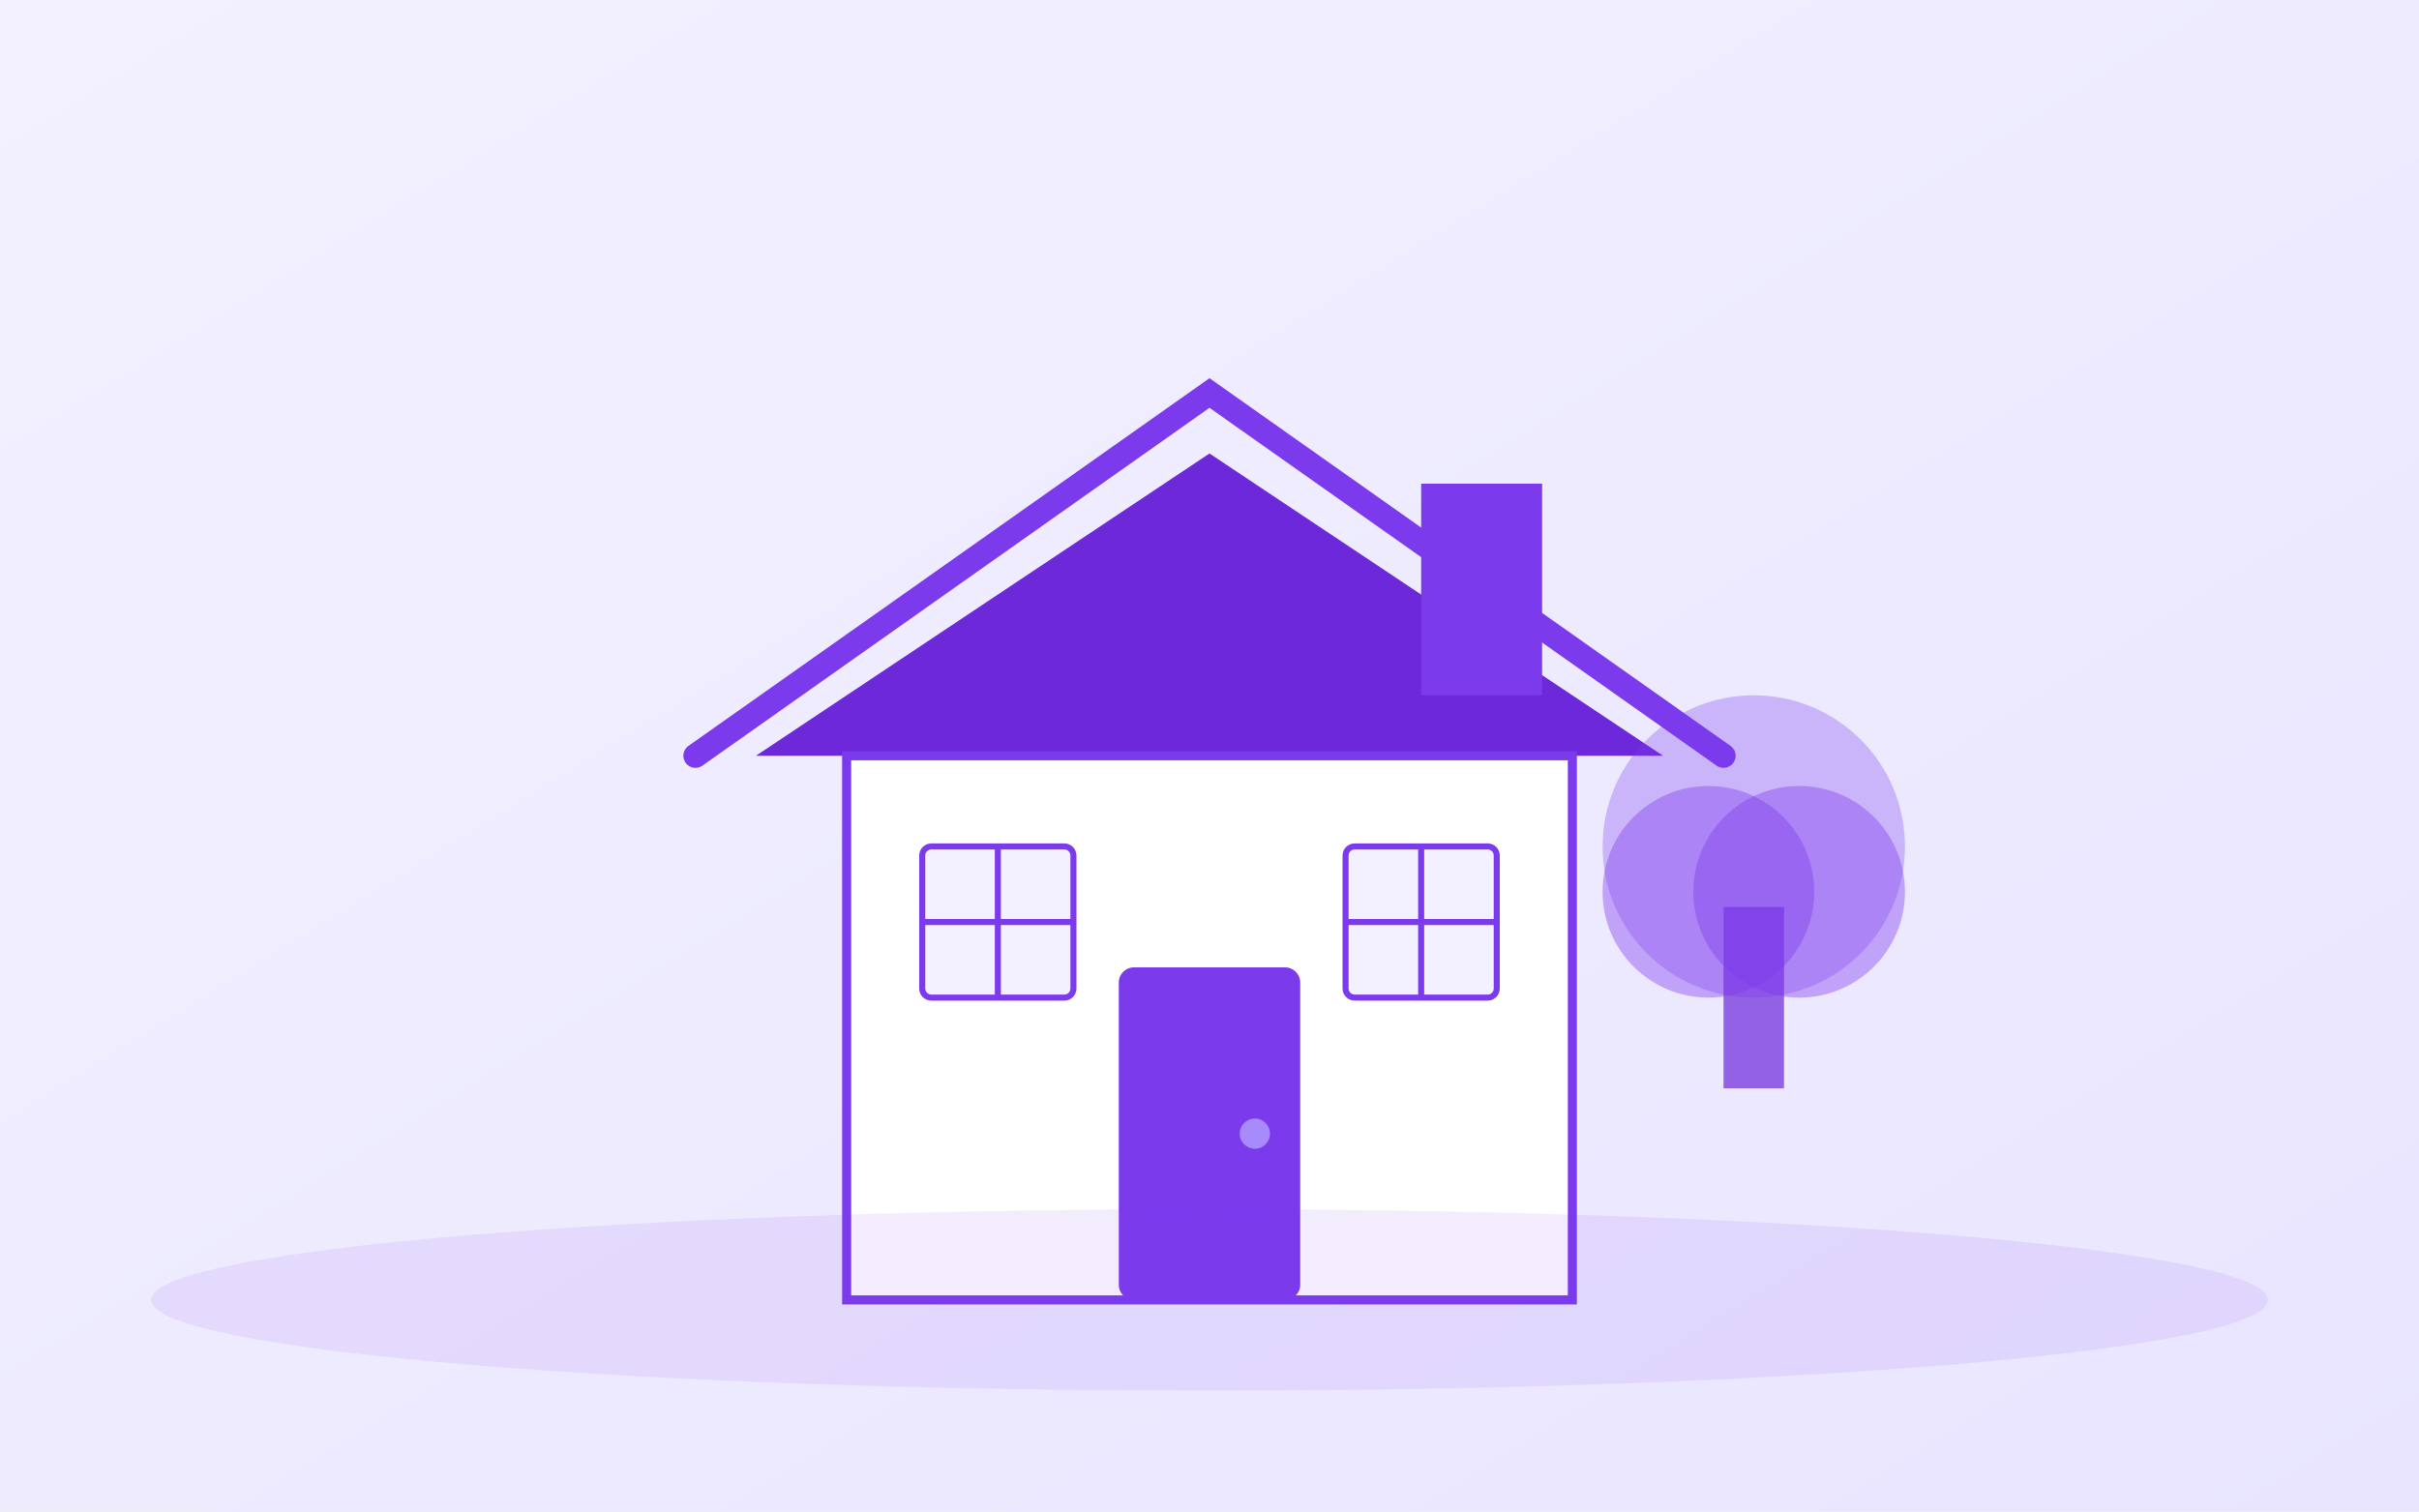
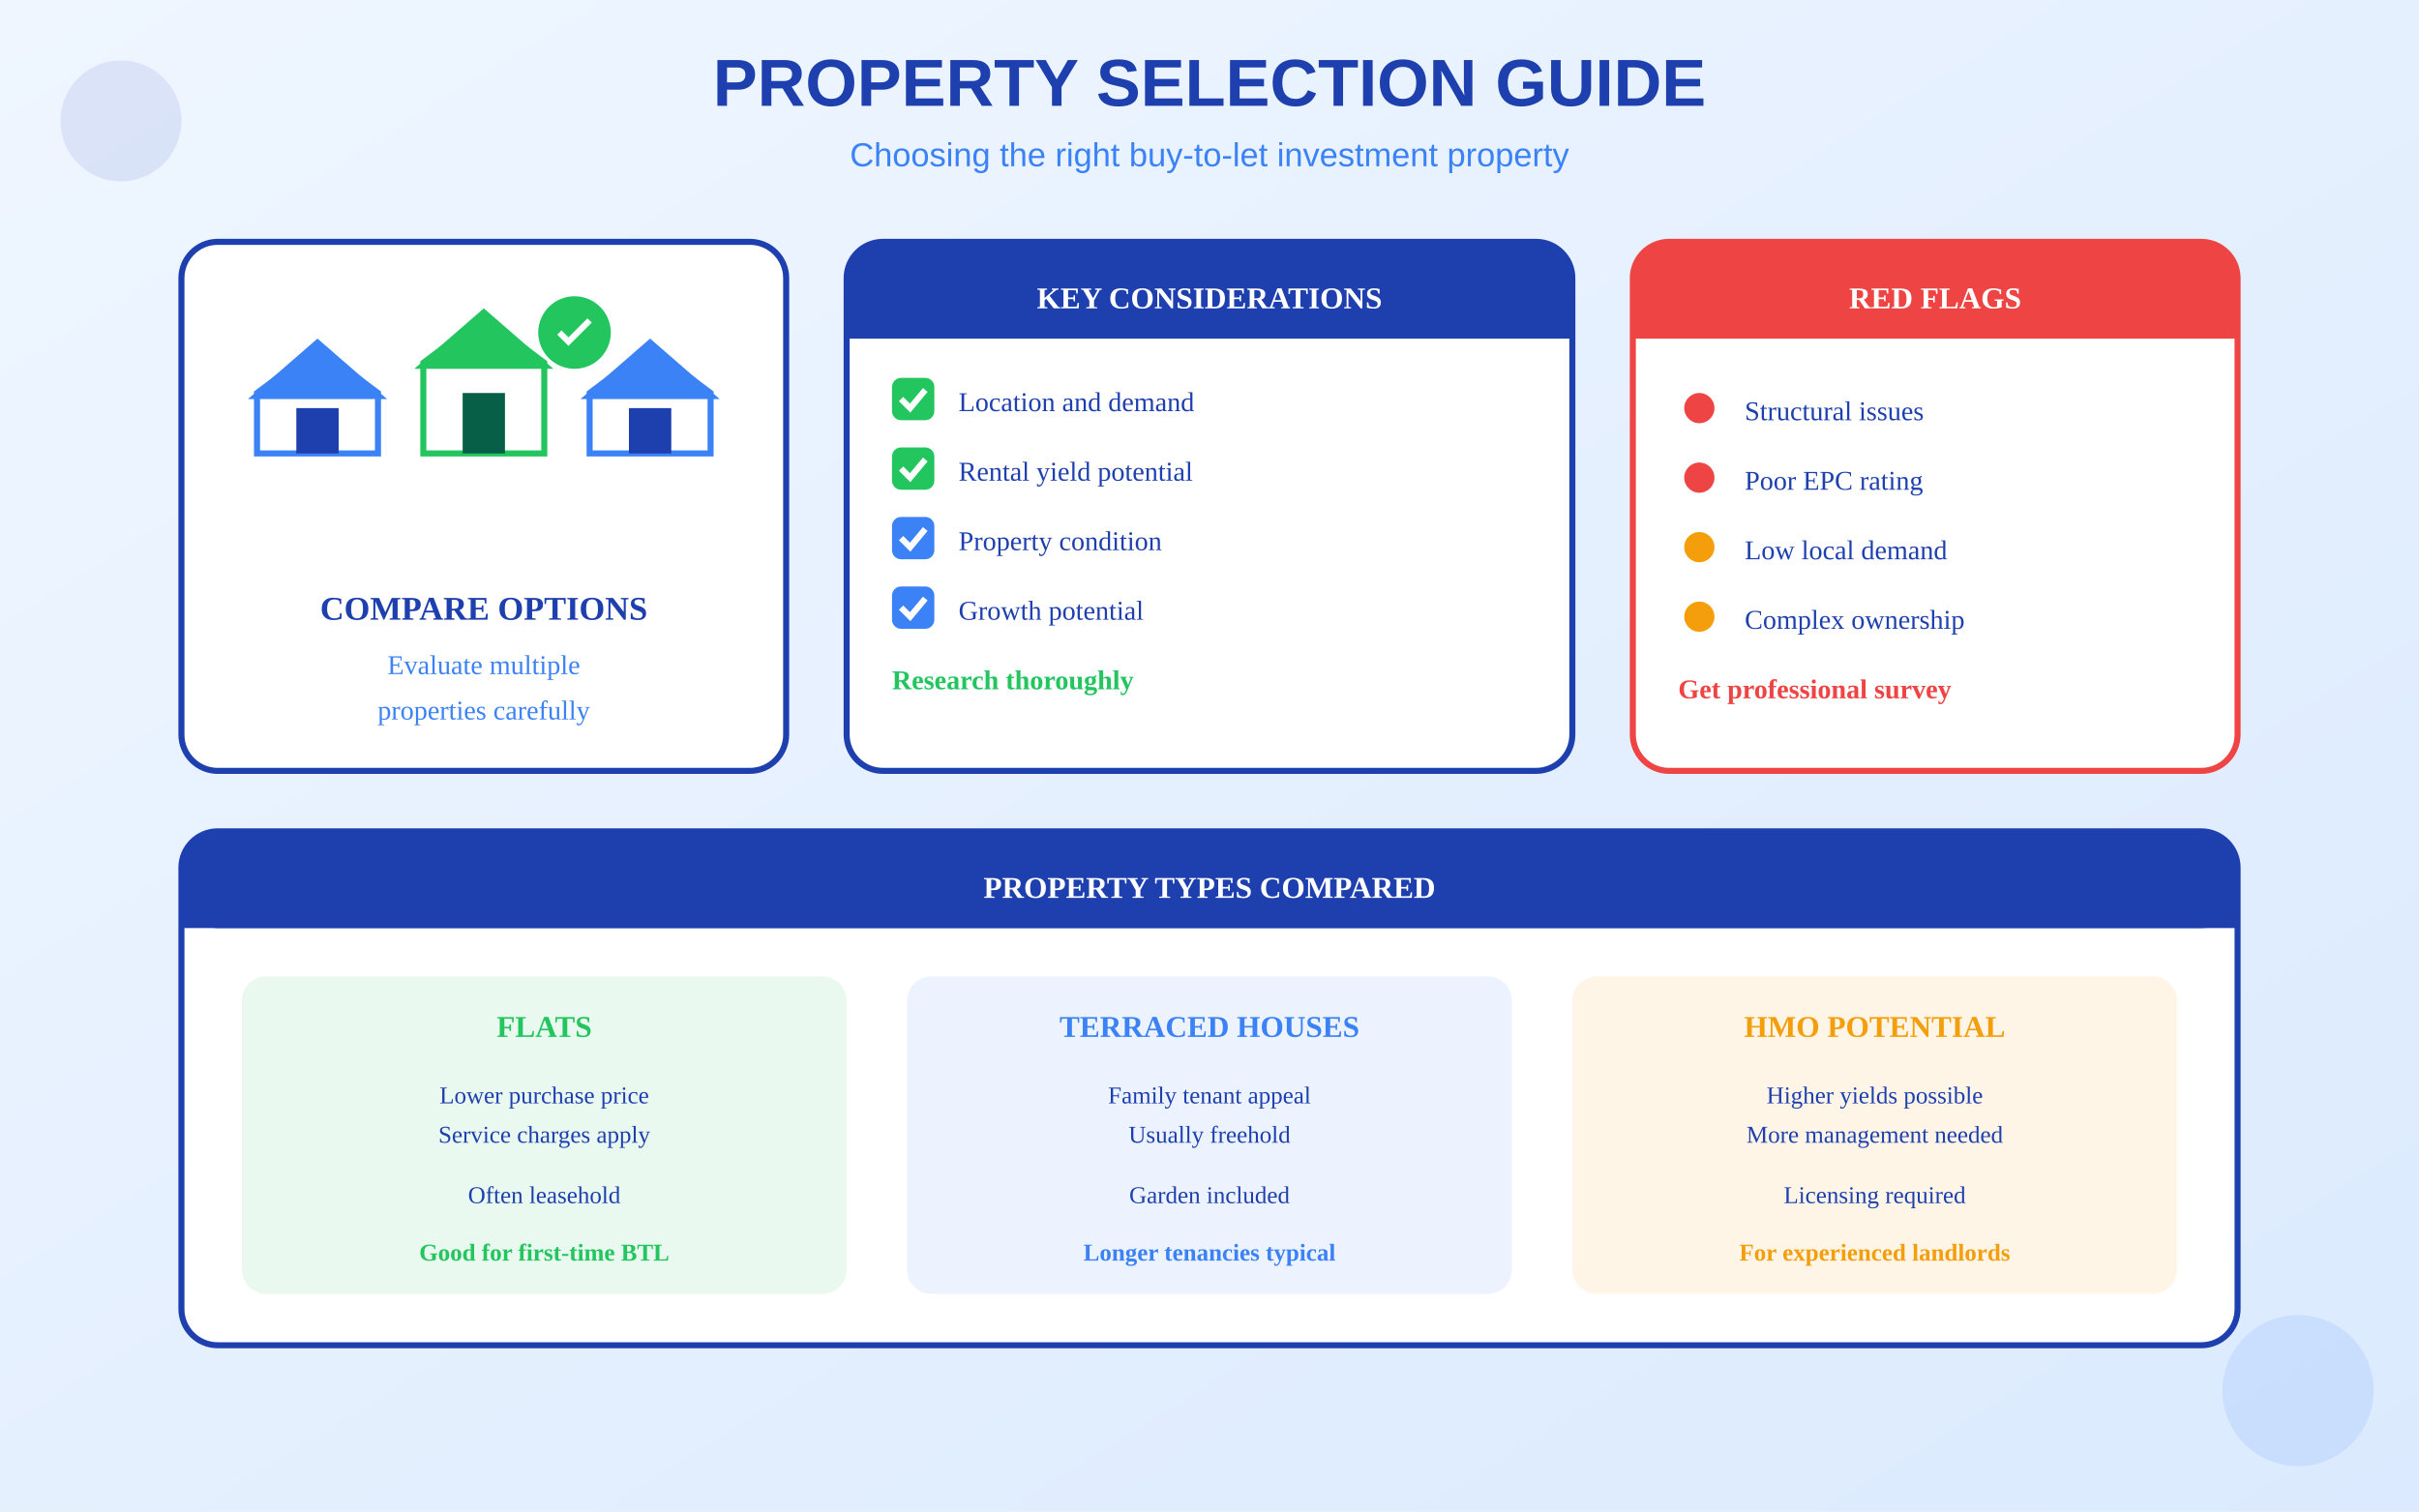
<svg xmlns="http://www.w3.org/2000/svg" viewBox="0 0 800 500">
  <defs>
    <linearGradient id="bgGrad" x1="0%" y1="0%" x2="100%" y2="100%">
-       <stop offset="0%" style="stop-color:#F3F1FF" />
-       <stop offset="100%" style="stop-color:#E9E5FF" />
+       <stop offset="0%" style="stop-color:#EFF6FF" />
+       <stop offset="100%" style="stop-color:#DBEAFE" />
    </linearGradient>
  </defs>
  <rect width="800" height="500" fill="url(#bgGrad)" />
-   <g transform="translate(250, 100)">
-     <path d="M-20 150 L150 30 L320 150" fill="none" stroke="#7C3AED" stroke-width="8" stroke-linecap="round" />
-     <path d="M0 150 L150 50 L300 150" fill="#6D28D9" />
-     <rect x="220" y="60" width="40" height="70" fill="#7C3AED" />
-     <rect x="30" y="150" width="240" height="180" fill="white" stroke="#7C3AED" stroke-width="3" />
-     <rect x="120" y="220" width="60" height="110" rx="5" fill="#7C3AED" />
-     <circle cx="165" cy="275" r="5" fill="#A78BFA" />
-     <rect x="55" y="180" width="50" height="50" rx="3" fill="#F3F1FF" stroke="#7C3AED" stroke-width="2" />
-     <line x1="80" y1="180" x2="80" y2="230" stroke="#7C3AED" stroke-width="2" />
-     <line x1="55" y1="205" x2="105" y2="205" stroke="#7C3AED" stroke-width="2" />
-     <rect x="195" y="180" width="50" height="50" rx="3" fill="#F3F1FF" stroke="#7C3AED" stroke-width="2" />
-     <line x1="220" y1="180" x2="220" y2="230" stroke="#7C3AED" stroke-width="2" />
-     <line x1="195" y1="205" x2="245" y2="205" stroke="#7C3AED" stroke-width="2" />
+   <text x="400" y="35" text-anchor="middle" fill="#1E40AF" font-size="22" font-weight="bold" font-family="Arial">PROPERTY SELECTION GUIDE</text>
+   <text x="400" y="55" text-anchor="middle" fill="#3B82F6" font-size="11" font-family="Arial">Choosing the right buy-to-let investment property</text>
+   <g transform="translate(60, 80)">
+     <rect x="0" y="0" width="200" height="175" rx="12" fill="white" stroke="#1E40AF" stroke-width="2" />
+     <g transform="translate(20, 10)">
+       <g transform="translate(0, 0)">
+         <polygon points="25,25 45,40 45,60 5,60 5,40" fill="white" stroke="#3B82F6" stroke-width="2" />
+         <polygon points="25,22 48,42 2,42" fill="#3B82F6" />
+         <rect x="18" y="45" width="14" height="15" fill="#1E40AF" />
+       </g>
+       <g transform="translate(55, -10)">
+         <polygon points="25,25 45,40 45,70 5,70 5,40" fill="white" stroke="#22C55E" stroke-width="2" />
+         <polygon points="25,22 48,42 2,42" fill="#22C55E" />
+         <rect x="18" y="50" width="14" height="20" fill="#065F46" />
+         <circle cx="55" cy="30" r="12" fill="#22C55E" />
+         <path d="M50 30 L53 33 L60 26" stroke="white" stroke-width="2" fill="none" />
+       </g>
+       <g transform="translate(110, 0)">
+         <polygon points="25,25 45,40 45,60 5,60 5,40" fill="white" stroke="#3B82F6" stroke-width="2" />
+         <polygon points="25,22 48,42 2,42" fill="#3B82F6" />
+         <rect x="18" y="45" width="14" height="15" fill="#1E40AF" />
+       </g>
+     </g>
+     <text x="100" y="125" text-anchor="middle" fill="#1E40AF" font-size="11" font-weight="bold">COMPARE OPTIONS</text>
+     <text x="100" y="143" text-anchor="middle" fill="#3B82F6" font-size="9">Evaluate multiple</text>
+     <text x="100" y="158" text-anchor="middle" fill="#3B82F6" font-size="9">properties carefully</text>
  </g>
-   <g transform="translate(550, 200)">
-     <rect x="20" y="100" width="20" height="60" fill="#6D28D9" opacity="0.7" />
-     <circle cx="30" cy="80" r="50" fill="#7C3AED" opacity="0.3" />
-     <circle cx="15" cy="95" r="35" fill="#7C3AED" opacity="0.4" />
-     <circle cx="45" cy="95" r="35" fill="#7C3AED" opacity="0.4" />
+   <g transform="translate(280, 80)">
+     <rect x="0" y="0" width="240" height="175" rx="12" fill="white" stroke="#1E40AF" stroke-width="2" />
+     <rect x="0" y="0" width="240" height="32" rx="12" fill="#1E40AF" />
+     <rect x="0" y="20" width="240" height="12" fill="#1E40AF" />
+     <text x="120" y="22" text-anchor="middle" fill="white" font-size="10" font-weight="bold">KEY CONSIDERATIONS</text>
+     <g transform="translate(15, 45)">
+       <rect x="0" y="0" width="14" height="14" rx="3" fill="#22C55E" />
+       <path d="M3 7 L6 10 L11 4" stroke="white" stroke-width="2" fill="none" />
+       <text x="22" y="11" fill="#1E40AF" font-size="9">Location and demand</text>
+     </g>
+     <g transform="translate(15, 68)">
+       <rect x="0" y="0" width="14" height="14" rx="3" fill="#22C55E" />
+       <path d="M3 7 L6 10 L11 4" stroke="white" stroke-width="2" fill="none" />
+       <text x="22" y="11" fill="#1E40AF" font-size="9">Rental yield potential</text>
+     </g>
+     <g transform="translate(15, 91)">
+       <rect x="0" y="0" width="14" height="14" rx="3" fill="#3B82F6" />
+       <path d="M3 7 L6 10 L11 4" stroke="white" stroke-width="2" fill="none" />
+       <text x="22" y="11" fill="#1E40AF" font-size="9">Property condition</text>
+     </g>
+     <g transform="translate(15, 114)">
+       <rect x="0" y="0" width="14" height="14" rx="3" fill="#3B82F6" />
+       <path d="M3 7 L6 10 L11 4" stroke="white" stroke-width="2" fill="none" />
+       <text x="22" y="11" fill="#1E40AF" font-size="9">Growth potential</text>
+     </g>
+     <g transform="translate(15, 137)">
+       <text x="0" y="11" fill="#22C55E" font-size="9" font-weight="bold">Research thoroughly</text>
+     </g>
  </g>
-   <ellipse cx="400" cy="430" rx="350" ry="30" fill="#7C3AED" opacity="0.1" />
+   <g transform="translate(540, 80)">
+     <rect x="0" y="0" width="200" height="175" rx="12" fill="white" stroke="#EF4444" stroke-width="2" />
+     <rect x="0" y="0" width="200" height="32" rx="12" fill="#EF4444" />
+     <rect x="0" y="20" width="200" height="12" fill="#EF4444" />
+     <text x="100" y="22" text-anchor="middle" fill="white" font-size="10" font-weight="bold">RED FLAGS</text>
+     <g transform="translate(15, 48)">
+       <circle cx="7" cy="7" r="5" fill="#EF4444" />
+       <text x="22" y="11" fill="#1E40AF" font-size="9">Structural issues</text>
+     </g>
+     <g transform="translate(15, 71)">
+       <circle cx="7" cy="7" r="5" fill="#EF4444" />
+       <text x="22" y="11" fill="#1E40AF" font-size="9">Poor EPC rating</text>
+     </g>
+     <g transform="translate(15, 94)">
+       <circle cx="7" cy="7" r="5" fill="#F59E0B" />
+       <text x="22" y="11" fill="#1E40AF" font-size="9">Low local demand</text>
+     </g>
+     <g transform="translate(15, 117)">
+       <circle cx="7" cy="7" r="5" fill="#F59E0B" />
+       <text x="22" y="11" fill="#1E40AF" font-size="9">Complex ownership</text>
+     </g>
+     <g transform="translate(15, 140)">
+       <text x="0" y="11" fill="#EF4444" font-size="9" font-weight="bold">Get professional survey</text>
+     </g>
+   </g>
+   <g transform="translate(60, 275)">
+     <rect x="0" y="0" width="680" height="170" rx="12" fill="white" stroke="#1E40AF" stroke-width="2" />
+     <rect x="0" y="0" width="680" height="32" rx="12" fill="#1E40AF" />
+     <rect x="0" y="20" width="680" height="12" fill="#1E40AF" />
+     <text x="340" y="22" text-anchor="middle" fill="white" font-size="10" font-weight="bold">PROPERTY TYPES COMPARED</text>
+     <g transform="translate(20, 48)">
+       <rect x="0" y="0" width="200" height="105" rx="8" fill="#22C55E" opacity="0.1" />
+       <text x="100" y="20" text-anchor="middle" fill="#22C55E" font-size="10" font-weight="bold">FLATS</text>
+       <text x="100" y="42" text-anchor="middle" fill="#1E40AF" font-size="8">Lower purchase price</text>
+       <text x="100" y="55" text-anchor="middle" fill="#1E40AF" font-size="8">Service charges apply</text>
+       <text x="100" y="75" text-anchor="middle" fill="#1E40AF" font-size="8">Often leasehold</text>
+       <text x="100" y="94" text-anchor="middle" fill="#22C55E" font-size="8" font-weight="bold">Good for first-time BTL</text>
+     </g>
+     <g transform="translate(240, 48)">
+       <rect x="0" y="0" width="200" height="105" rx="8" fill="#3B82F6" opacity="0.1" />
+       <text x="100" y="20" text-anchor="middle" fill="#3B82F6" font-size="10" font-weight="bold">TERRACED HOUSES</text>
+       <text x="100" y="42" text-anchor="middle" fill="#1E40AF" font-size="8">Family tenant appeal</text>
+       <text x="100" y="55" text-anchor="middle" fill="#1E40AF" font-size="8">Usually freehold</text>
+       <text x="100" y="75" text-anchor="middle" fill="#1E40AF" font-size="8">Garden included</text>
+       <text x="100" y="94" text-anchor="middle" fill="#3B82F6" font-size="8" font-weight="bold">Longer tenancies typical</text>
+     </g>
+     <g transform="translate(460, 48)">
+       <rect x="0" y="0" width="200" height="105" rx="8" fill="#F59E0B" opacity="0.1" />
+       <text x="100" y="20" text-anchor="middle" fill="#F59E0B" font-size="10" font-weight="bold">HMO POTENTIAL</text>
+       <text x="100" y="42" text-anchor="middle" fill="#1E40AF" font-size="8">Higher yields possible</text>
+       <text x="100" y="55" text-anchor="middle" fill="#1E40AF" font-size="8">More management needed</text>
+       <text x="100" y="75" text-anchor="middle" fill="#1E40AF" font-size="8">Licensing required</text>
+       <text x="100" y="94" text-anchor="middle" fill="#F59E0B" font-size="8" font-weight="bold">For experienced landlords</text>
+     </g>
+   </g>
+   <circle cx="40" cy="40" r="20" fill="#1E40AF" opacity="0.1" />
+   <circle cx="760" cy="460" r="25" fill="#3B82F6" opacity="0.12" />
</svg>
